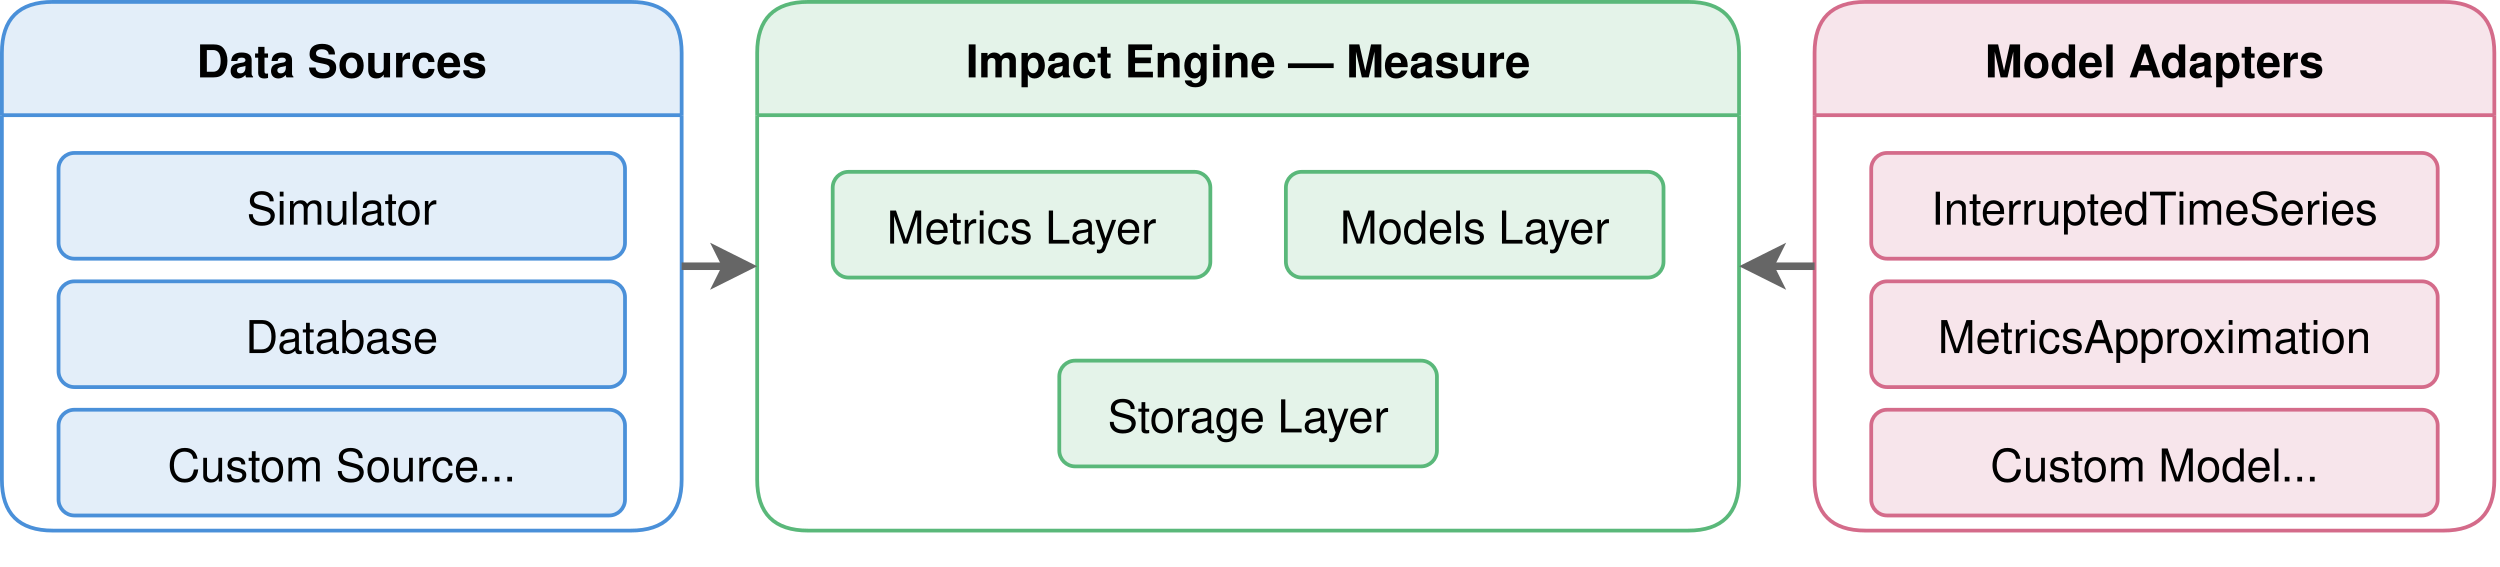
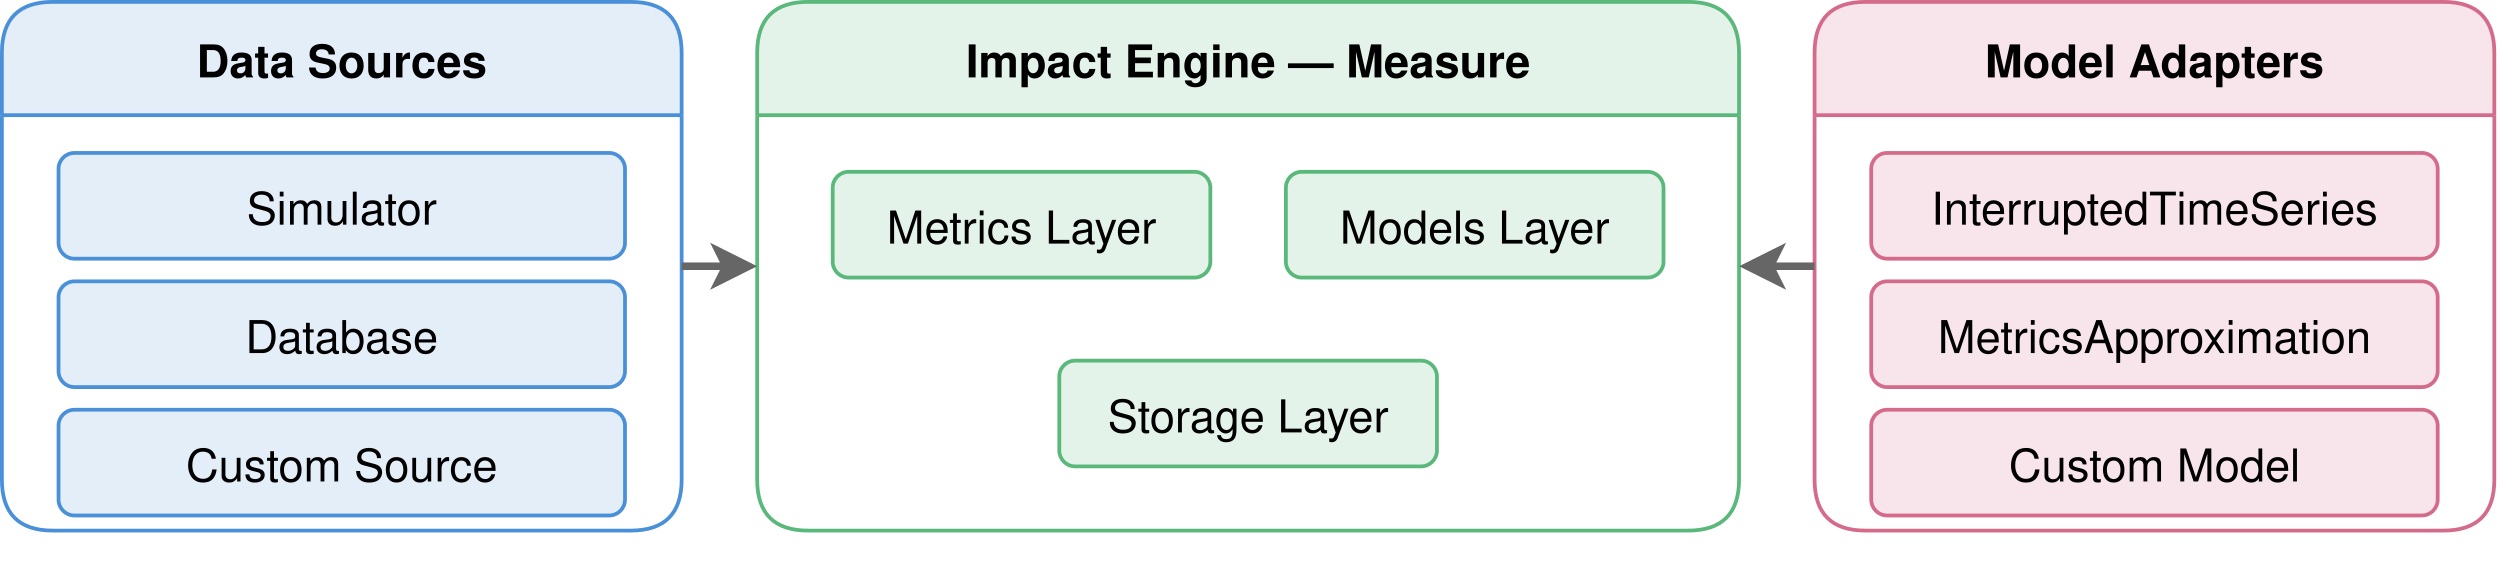
<svg xmlns="http://www.w3.org/2000/svg" style="background: transparent; background-color: transparent; color-scheme: light dark;" version="1.1" width="662px" height="150px" viewBox="-0.5 -0.5 662 150">
  <defs />
  <g>
    <g data-cell-id="0">
      <g data-cell-id="1">
        <g data-cell-id="ds-group">
          <g>
            <path d="M 180 30 L 180 13.5 Q 180 0 166.5 0 L 13.5 0 Q 0 0 0 13.5 L 0 30" fill="#e3eef9" stroke="#4a90d9" stroke-miterlimit="10" pointer-events="all" style="fill: light-dark(rgb(227, 238, 249), rgb(29, 41, 59)); stroke: light-dark(rgb(74, 144, 217), rgb(55, 108, 170));" />
            <path d="M 0 30 L 0 126.5 Q 0 140 13.5 140 L 166.5 140 Q 180 140 180 126.5 L 180 30" fill="none" stroke="#4a90d9" stroke-miterlimit="10" pointer-events="none" style="stroke: light-dark(rgb(74, 144, 217), rgb(55, 108, 170));" />
            <path d="M 0 30 L 180 30" fill="none" stroke="#4a90d9" stroke-miterlimit="10" pointer-events="none" style="stroke: light-dark(rgb(74, 144, 217), rgb(55, 108, 170));" />
          </g>
          <g>
            <g fill="#000000" font-family="Helvetica" font-weight="bold" text-anchor="middle" font-size="12px" style="fill: light-dark(rgb(0, 0, 0), rgb(255, 255, 255));">
              <text x="90" y="20">Data Sources</text>
            </g>
          </g>
          <g data-cell-id="ds-sim">
            <g>
              <rect x="15" y="40" width="150" height="28" rx="4.2" ry="4.2" fill="#e3eef9" stroke="#4a90d9" pointer-events="all" style="fill: light-dark(rgb(227, 238, 249), rgb(29, 41, 59)); stroke: light-dark(rgb(74, 144, 217), rgb(55, 108, 170));" />
            </g>
            <g>
              <g fill="#000000" font-family="Helvetica" text-anchor="middle" font-size="12px" style="fill: light-dark(rgb(0, 0, 0), rgb(255, 255, 255));">
                <text x="90" y="59">Simulator</text>
              </g>
            </g>
          </g>
          <g data-cell-id="ds-db">
            <g>
              <rect x="15" y="74" width="150" height="28" rx="4.2" ry="4.2" fill="#e3eef9" stroke="#4a90d9" pointer-events="all" style="fill: light-dark(rgb(227, 238, 249), rgb(29, 41, 59)); stroke: light-dark(rgb(74, 144, 217), rgb(55, 108, 170));" />
            </g>
            <g>
              <g fill="#000000" font-family="Helvetica" text-anchor="middle" font-size="12px" style="fill: light-dark(rgb(0, 0, 0), rgb(255, 255, 255));">
                <text x="90" y="93">Database</text>
              </g>
            </g>
          </g>
          <g data-cell-id="ds-custom">
            <g>
              <rect x="15" y="108" width="150" height="28" rx="4.2" ry="4.2" fill="#e3eef9" stroke="#4a90d9" pointer-events="all" style="fill: light-dark(rgb(227, 238, 249), rgb(29, 41, 59)); stroke: light-dark(rgb(74, 144, 217), rgb(55, 108, 170));" />
            </g>
            <g>
              <g fill="#000000" font-family="Helvetica" text-anchor="middle" font-size="12px" style="fill: light-dark(rgb(0, 0, 0), rgb(255, 255, 255));">
-                 <text x="90" y="127">Custom Source...</text>
+                 <text x="90" y="127">Custom Source</text>
              </g>
            </g>
          </g>
        </g>
        <g data-cell-id="ie-group">
          <g>
            <path d="M 460 30 L 460 13.5 Q 460 0 446.5 0 L 213.5 0 Q 200 0 200 13.5 L 200 30" fill="#e4f3e9" stroke="#5ab87a" stroke-miterlimit="10" pointer-events="all" style="fill: light-dark(rgb(228, 243, 233), rgb(31, 47, 30)); stroke: light-dark(rgb(90, 184, 122), rgb(45, 120, 65));" />
            <path d="M 200 30 L 200 126.5 Q 200 140 213.5 140 L 446.5 140 Q 460 140 460 126.5 L 460 30" fill="none" stroke="#5ab87a" stroke-miterlimit="10" pointer-events="none" style="stroke: light-dark(rgb(90, 184, 122), rgb(45, 120, 65));" />
            <path d="M 200 30 L 460 30" fill="none" stroke="#5ab87a" stroke-miterlimit="10" pointer-events="none" style="stroke: light-dark(rgb(90, 184, 122), rgb(45, 120, 65));" />
          </g>
          <g>
            <g fill="#000000" font-family="Helvetica" font-weight="bold" text-anchor="middle" font-size="12px" style="fill: light-dark(rgb(0, 0, 0), rgb(255, 255, 255));">
              <text x="330" y="20">Impact Engine — Measure</text>
            </g>
          </g>
          <g data-cell-id="ie-metrics">
            <g>
              <rect x="220" y="45" width="100" height="28" rx="4.2" ry="4.2" fill="#e4f3e9" stroke="#5ab87a" pointer-events="all" style="fill: light-dark(rgb(228, 243, 233), rgb(31, 47, 30)); stroke: light-dark(rgb(90, 184, 122), rgb(45, 120, 65));" />
            </g>
            <g>
              <g fill="#000000" font-family="Helvetica" text-anchor="middle" font-size="12px" style="fill: light-dark(rgb(0, 0, 0), rgb(255, 255, 255));">
                <text x="270" y="64">Metrics Layer</text>
              </g>
            </g>
          </g>
          <g data-cell-id="ie-models">
            <g>
              <rect x="340" y="45" width="100" height="28" rx="4.2" ry="4.2" fill="#e4f3e9" stroke="#5ab87a" pointer-events="all" style="fill: light-dark(rgb(228, 243, 233), rgb(31, 47, 30)); stroke: light-dark(rgb(90, 184, 122), rgb(45, 120, 65));" />
            </g>
            <g>
              <g fill="#000000" font-family="Helvetica" text-anchor="middle" font-size="12px" style="fill: light-dark(rgb(0, 0, 0), rgb(255, 255, 255));">
                <text x="390" y="64">Models Layer</text>
              </g>
            </g>
          </g>
          <g data-cell-id="ie-storage">
            <g>
              <rect x="280" y="95" width="100" height="28" rx="4.2" ry="4.2" fill="#e4f3e9" stroke="#5ab87a" pointer-events="all" style="fill: light-dark(rgb(228, 243, 233), rgb(31, 47, 30)); stroke: light-dark(rgb(90, 184, 122), rgb(45, 120, 65));" />
            </g>
            <g>
              <g fill="#000000" font-family="Helvetica" text-anchor="middle" font-size="12px" style="fill: light-dark(rgb(0, 0, 0), rgb(255, 255, 255));">
                <text x="330" y="114">Storage Layer</text>
              </g>
            </g>
          </g>
        </g>
        <g data-cell-id="sm-group">
          <g>
            <path d="M 660 30 L 660 13.5 Q 660 0 646.5 0 L 493.5 0 Q 480 0 480 13.5 L 480 30" fill="#f7e5eb" stroke="#d46b8a" stroke-miterlimit="10" pointer-events="all" style="fill: light-dark(rgb(247, 229, 235), rgb(63, 35, 45)); stroke: light-dark(rgb(212, 107, 138), rgb(160, 70, 100));" />
            <path d="M 480 30 L 480 126.5 Q 480 140 493.5 140 L 646.5 140 Q 660 140 660 126.5 L 660 30" fill="none" stroke="#d46b8a" stroke-miterlimit="10" pointer-events="none" style="stroke: light-dark(rgb(212, 107, 138), rgb(160, 70, 100));" />
            <path d="M 480 30 L 660 30" fill="none" stroke="#d46b8a" stroke-miterlimit="10" pointer-events="none" style="stroke: light-dark(rgb(212, 107, 138), rgb(160, 70, 100));" />
          </g>
          <g>
            <g fill="#000000" font-family="Helvetica" font-weight="bold" text-anchor="middle" font-size="12px" style="fill: light-dark(rgb(0, 0, 0), rgb(255, 255, 255));">
              <text x="570" y="20">Model Adapters</text>
            </g>
          </g>
          <g data-cell-id="sm-its">
            <g>
              <rect x="495" y="40" width="150" height="28" rx="4.2" ry="4.2" fill="#f7e5eb" stroke="#d46b8a" pointer-events="all" style="fill: light-dark(rgb(247, 229, 235), rgb(63, 35, 45)); stroke: light-dark(rgb(212, 107, 138), rgb(160, 70, 100));" />
            </g>
            <g>
              <g fill="#000000" font-family="Helvetica" text-anchor="middle" font-size="12px" style="fill: light-dark(rgb(0, 0, 0), rgb(255, 255, 255));">
                <text x="570" y="59">InterruptedTimeSeries</text>
              </g>
            </g>
          </g>
          <g data-cell-id="sm-ma">
            <g>
              <rect x="495" y="74" width="150" height="28" rx="4.2" ry="4.2" fill="#f7e5eb" stroke="#d46b8a" pointer-events="all" style="fill: light-dark(rgb(247, 229, 235), rgb(63, 35, 45)); stroke: light-dark(rgb(212, 107, 138), rgb(160, 70, 100));" />
            </g>
            <g>
              <g fill="#000000" font-family="Helvetica" text-anchor="middle" font-size="12px" style="fill: light-dark(rgb(0, 0, 0), rgb(255, 255, 255));">
                <text x="570" y="93">MetricsApproximation</text>
              </g>
            </g>
          </g>
          <g data-cell-id="sm-custom">
            <g>
              <rect x="495" y="108" width="150" height="28" rx="4.2" ry="4.2" fill="#f7e5eb" stroke="#d46b8a" pointer-events="all" style="fill: light-dark(rgb(247, 229, 235), rgb(63, 35, 45)); stroke: light-dark(rgb(212, 107, 138), rgb(160, 70, 100));" />
            </g>
            <g>
              <g fill="#000000" font-family="Helvetica" text-anchor="middle" font-size="12px" style="fill: light-dark(rgb(0, 0, 0), rgb(255, 255, 255));">
-                 <text x="570" y="127">Custom Model...</text>
+                 <text x="570" y="127">Custom Model</text>
              </g>
            </g>
          </g>
        </g>
        <g data-cell-id="arrow1">
          <g>
            <path d="M 180 70 L 191.76 70" fill="none" stroke="#666666" stroke-width="2" stroke-miterlimit="10" pointer-events="stroke" style="stroke: light-dark(rgb(102, 102, 102), rgb(149, 149, 149));" />
            <path d="M 197.76 70 L 189.76 74 L 191.76 70 L 189.76 66 Z" fill="#666666" stroke="#666666" stroke-width="2" stroke-miterlimit="10" pointer-events="all" style="fill: light-dark(rgb(102, 102, 102), rgb(149, 149, 149)); stroke: light-dark(rgb(102, 102, 102), rgb(149, 149, 149));" />
          </g>
        </g>
        <g data-cell-id="arrow2">
          <g>
            <path d="M 480 70 L 468.24 70" fill="none" stroke="#666666" stroke-width="2" stroke-miterlimit="10" pointer-events="stroke" style="stroke: light-dark(rgb(102, 102, 102), rgb(149, 149, 149));" />
            <path d="M 462.24 70 L 470.24 66 L 468.24 70 L 470.24 74 Z" fill="#666666" stroke="#666666" stroke-width="2" stroke-miterlimit="10" pointer-events="all" style="fill: light-dark(rgb(102, 102, 102), rgb(149, 149, 149)); stroke: light-dark(rgb(102, 102, 102), rgb(149, 149, 149));" />
          </g>
        </g>
      </g>
    </g>
  </g>
</svg>
